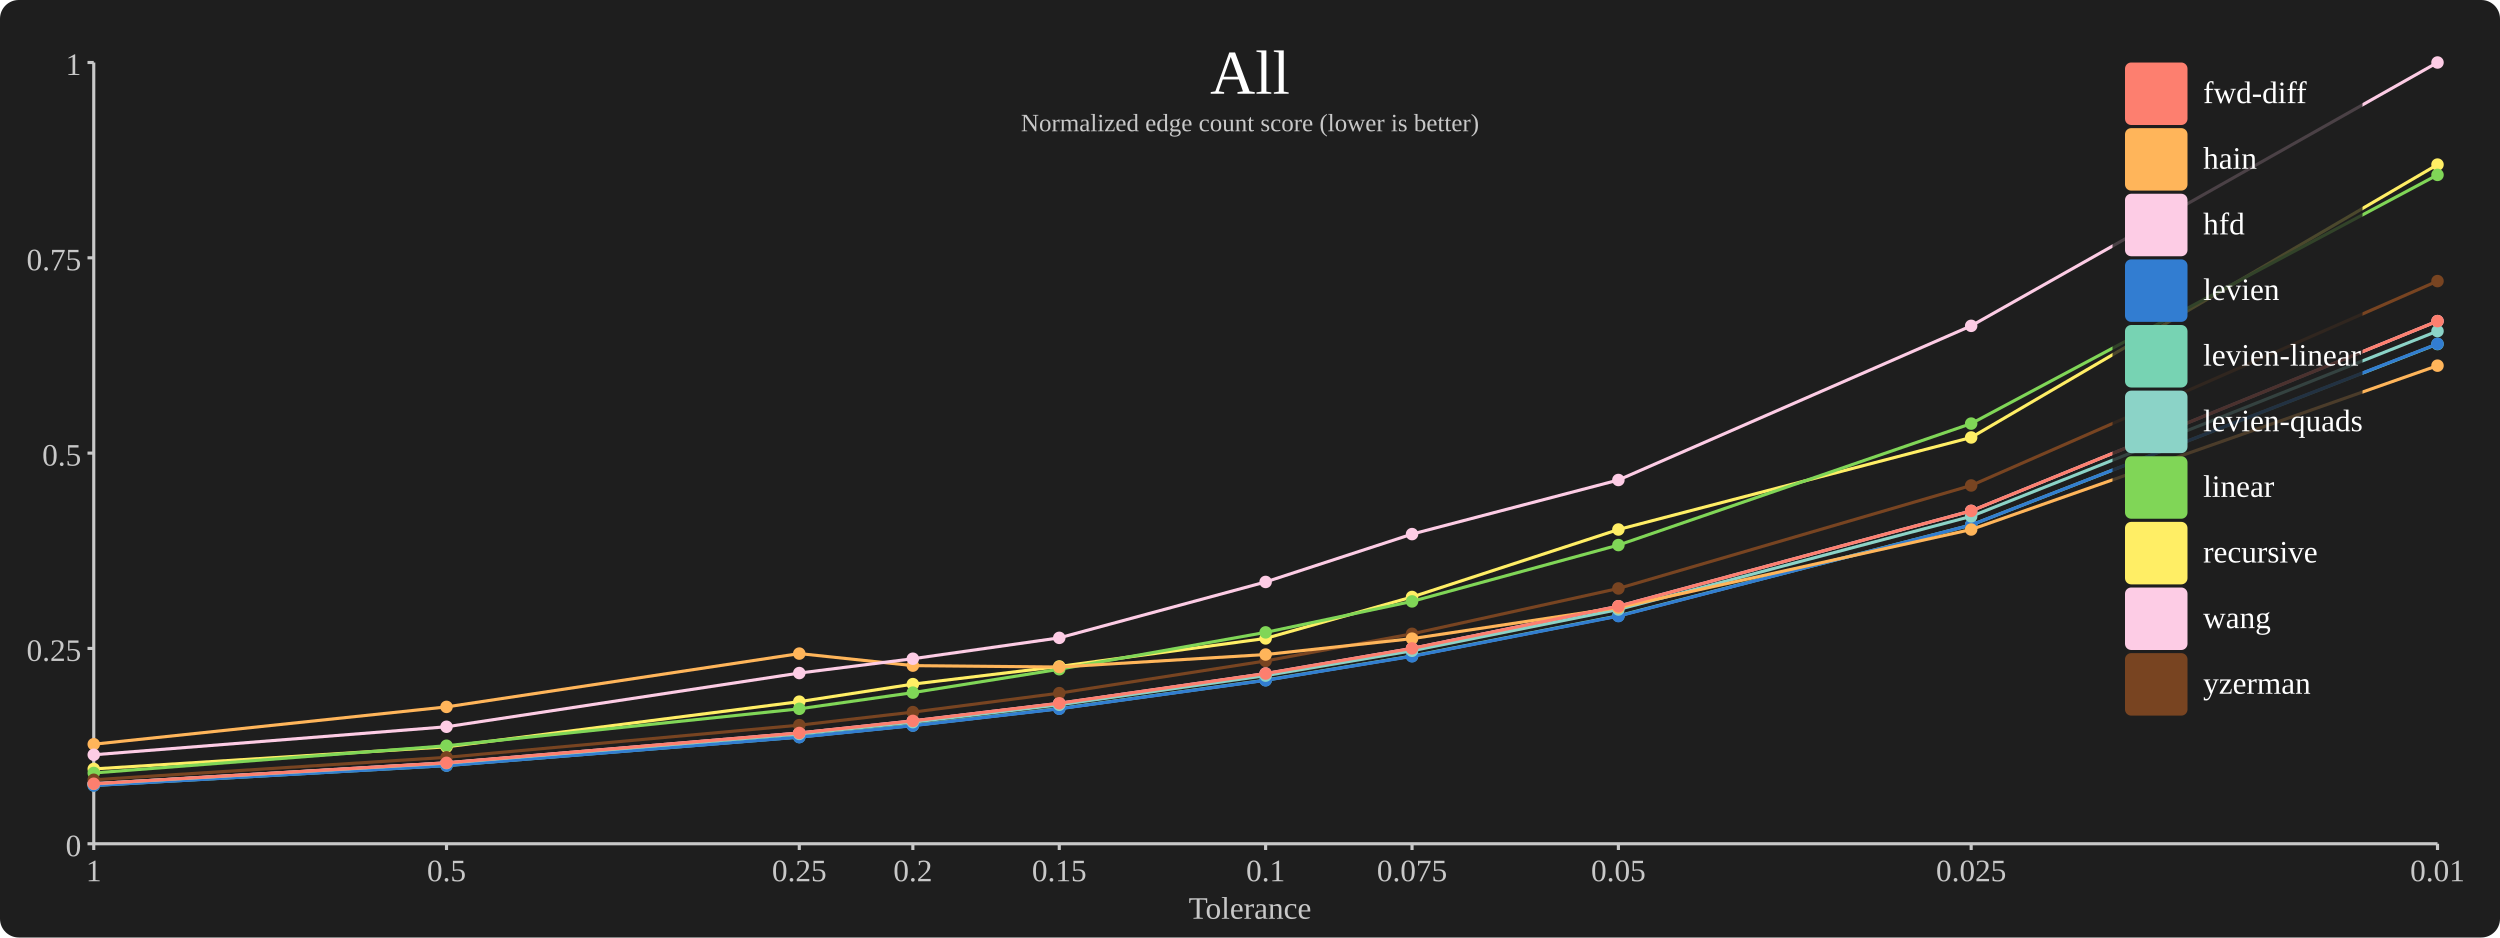
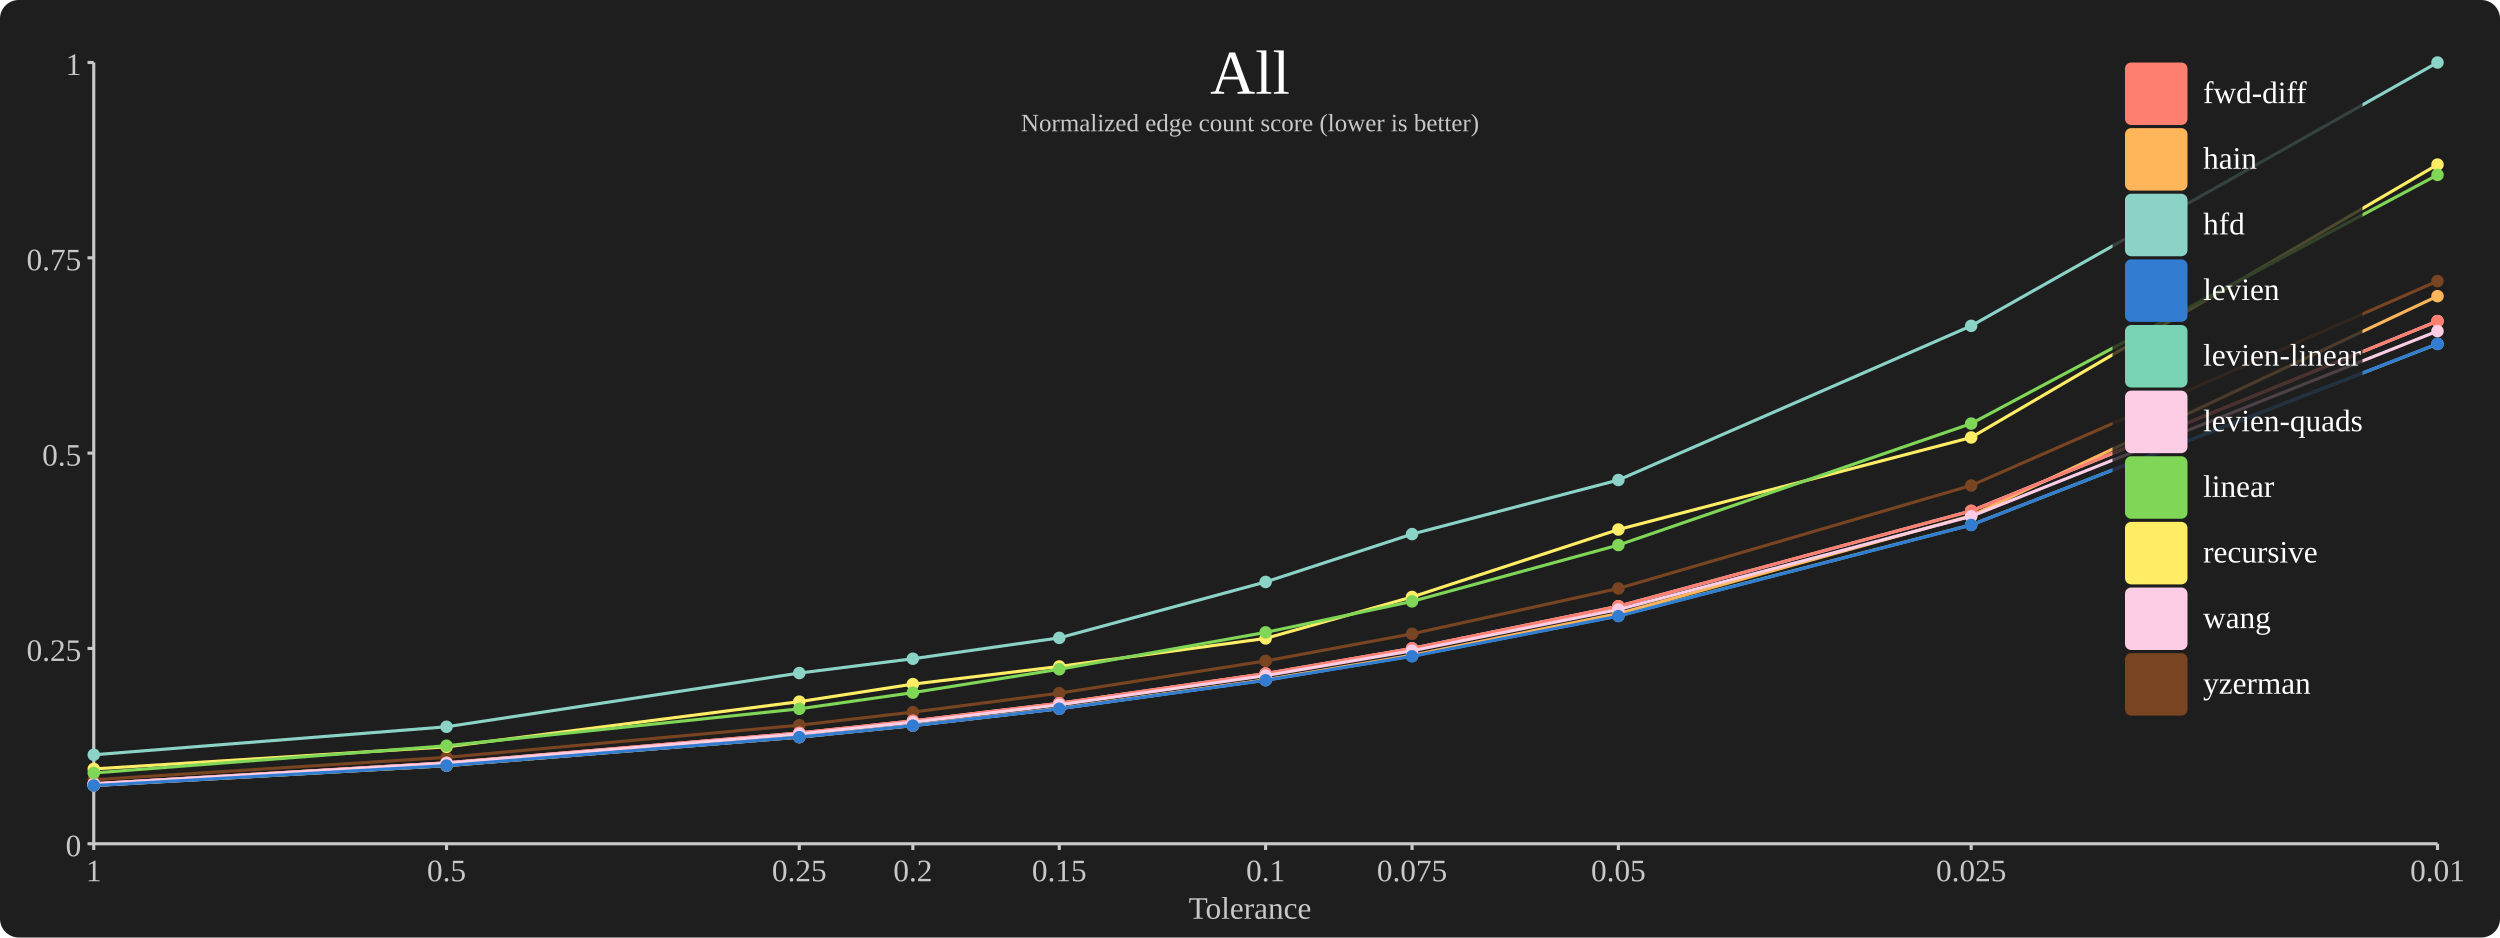
<svg xmlns="http://www.w3.org/2000/svg" viewBox="0 0 800 300">
  <rect x="0" y="0" width="800" height="300" ry="6" style="fill:rgb(30,30,30);stroke:none;fill-opacity:1;stroke-opacity:1;" />
  <path d="M 30 20 L 30 270" style="stroke:rgb(200,200,200);stroke-width:1" />
  <path d="M 30 270 L 780 270" style="stroke:rgb(200,200,200);stroke-width:1" />
  <path d="M 780 270 L 780 272" style="stroke:rgb(200,200,200);stroke-width:1" />
  <text x="780" y="282" style="font-size:10px;fill:rgb(200,200,200);text-anchor:middle;text-align:center;"> 0.01 </text>
  <path d="M 630.772 270 L 630.772 272" style="stroke:rgb(200,200,200);stroke-width:1" />
  <text x="630.772" y="282" style="font-size:10px;fill:rgb(200,200,200);text-anchor:middle;text-align:center;"> 0.025 </text>
  <path d="M 517.886 270 L 517.886 272" style="stroke:rgb(200,200,200);stroke-width:1" />
  <text x="517.886" y="282" style="font-size:10px;fill:rgb(200,200,200);text-anchor:middle;text-align:center;"> 0.05 </text>
  <path d="M 451.852 270 L 451.852 272" style="stroke:rgb(200,200,200);stroke-width:1" />
  <text x="451.852" y="282" style="font-size:10px;fill:rgb(200,200,200);text-anchor:middle;text-align:center;"> 0.075 </text>
  <path d="M 405 270 L 405 272" style="stroke:rgb(200,200,200);stroke-width:1" />
  <text x="405" y="282" style="font-size:10px;fill:rgb(200,200,200);text-anchor:middle;text-align:center;"> 0.1 </text>
  <path d="M 338.966 270 L 338.966 272" style="stroke:rgb(200,200,200);stroke-width:1" />
  <text x="338.966" y="282" style="font-size:10px;fill:rgb(200,200,200);text-anchor:middle;text-align:center;"> 0.15 </text>
  <path d="M 292.114 270 L 292.114 272" style="stroke:rgb(200,200,200);stroke-width:1" />
  <text x="292.114" y="282" style="font-size:10px;fill:rgb(200,200,200);text-anchor:middle;text-align:center;"> 0.2 </text>
  <path d="M 255.773 270 L 255.773 272" style="stroke:rgb(200,200,200);stroke-width:1" />
  <text x="255.773" y="282" style="font-size:10px;fill:rgb(200,200,200);text-anchor:middle;text-align:center;"> 0.25 </text>
  <path d="M 142.886 270 L 142.886 272" style="stroke:rgb(200,200,200);stroke-width:1" />
  <text x="142.886" y="282" style="font-size:10px;fill:rgb(200,200,200);text-anchor:middle;text-align:center;"> 0.5 </text>
  <path d="M 30 270 L 30 272" style="stroke:rgb(200,200,200);stroke-width:1" />
  <text x="30" y="282" style="font-size:10px;fill:rgb(200,200,200);text-anchor:middle;text-align:center;"> 1 </text>
  <path d="M 28 270 L 30 270" style="stroke:rgb(200,200,200);stroke-width:1" />
  <text x="26" y="274" style="font-size:10px;fill:rgb(200,200,200);text-anchor:end;text-align:right;"> 0 </text>
  <path d="M 28 207.5 L 30 207.5" style="stroke:rgb(200,200,200);stroke-width:1" />
  <text x="26" y="211.5" style="font-size:10px;fill:rgb(200,200,200);text-anchor:end;text-align:right;"> 0.25 </text>
  <path d="M 28 145 L 30 145" style="stroke:rgb(200,200,200);stroke-width:1" />
  <text x="26" y="149" style="font-size:10px;fill:rgb(200,200,200);text-anchor:end;text-align:right;"> 0.5 </text>
  <path d="M 28 82.5 L 30 82.5" style="stroke:rgb(200,200,200);stroke-width:1" />
  <text x="26" y="86.5" style="font-size:10px;fill:rgb(200,200,200);text-anchor:end;text-align:right;"> 0.75 </text>
  <path d="M 28 20 L 30 20" style="stroke:rgb(200,200,200);stroke-width:1" />
  <text x="26" y="24" style="font-size:10px;fill:rgb(200,200,200);text-anchor:end;text-align:right;"> 1 </text>
  <text x="400" y="294" style="font-size:10px;fill:rgb(200,200,200);text-anchor:middle;text-align:center;"> Tolerance </text>
+   <circle cx="780" cy="110.062" r="2" style="fill:rgb(119,211,179);stroke:none;fill-opacity:1;stroke-opacity:1;" />
+   <path d="M 780 110.062 L 630.772 167.968" style="stroke:rgb(119,211,179);stroke-width:1" />
+   <circle cx="630.772" cy="167.968" r="2" style="fill:rgb(119,211,179);stroke:none;fill-opacity:1;stroke-opacity:1;" />
+   <path d="M 630.772 167.968 L 517.886 197.045" style="stroke:rgb(119,211,179);stroke-width:1" />
+   <circle cx="517.886" cy="197.045" r="2" style="fill:rgb(119,211,179);stroke:none;fill-opacity:1;stroke-opacity:1;" />
+   <path d="M 517.886 197.045 L 451.852 209.92" style="stroke:rgb(119,211,179);stroke-width:1" />
+   <circle cx="451.852" cy="209.92" r="2" style="fill:rgb(119,211,179);stroke:none;fill-opacity:1;stroke-opacity:1;" />
+   <path d="M 451.852 209.92 L 405 217.632" style="stroke:rgb(119,211,179);stroke-width:1" />
+   <circle cx="405" cy="217.632" r="2" style="fill:rgb(119,211,179);stroke:none;fill-opacity:1;stroke-opacity:1;" />
+   <path d="M 405 217.632 L 338.966 226.74" style="stroke:rgb(119,211,179);stroke-width:1" />
+   <circle cx="338.966" cy="226.74" r="2" style="fill:rgb(119,211,179);stroke:none;fill-opacity:1;stroke-opacity:1;" />
+   <path d="M 338.966 226.74 L 292.114 232.14" style="stroke:rgb(119,211,179);stroke-width:1" />
+   <circle cx="292.114" cy="232.14" r="2" style="fill:rgb(119,211,179);stroke:none;fill-opacity:1;stroke-opacity:1;" />
+   <path d="M 292.114 232.14 L 255.773 235.84" style="stroke:rgb(119,211,179);stroke-width:1" />
+   <circle cx="255.773" cy="235.84" r="2" style="fill:rgb(119,211,179);stroke:none;fill-opacity:1;stroke-opacity:1;" />
+   <path d="M 255.773 235.84 L 142.886 244.968" style="stroke:rgb(119,211,179);stroke-width:1" />
+   <circle cx="142.886" cy="244.968" r="2" style="fill:rgb(119,211,179);stroke:none;fill-opacity:1;stroke-opacity:1;" />
+   <path d="M 142.886 244.968 L 30 251.335" style="stroke:rgb(119,211,179);stroke-width:1" />
+   <circle cx="30" cy="251.335" r="2" style="fill:rgb(119,211,179);stroke:none;fill-opacity:1;stroke-opacity:1;" />
+   <circle cx="780" cy="94.773" r="2" style="fill:rgb(255,181,90);stroke:none;fill-opacity:1;stroke-opacity:1;" />
+   <path d="M 780 94.773 L 630.772 165.018" style="stroke:rgb(255,181,90);stroke-width:1" />
+   <circle cx="630.772" cy="165.018" r="2" style="fill:rgb(255,181,90);stroke:none;fill-opacity:1;stroke-opacity:1;" />
+   <path d="M 630.772 165.018 L 517.886 196.327" style="stroke:rgb(255,181,90);stroke-width:1" />
+   <circle cx="517.886" cy="196.327" r="2" style="fill:rgb(255,181,90);stroke:none;fill-opacity:1;stroke-opacity:1;" />
+   <path d="M 517.886 196.327 L 451.852 209.673" style="stroke:rgb(255,181,90);stroke-width:1" />
+   <circle cx="451.852" cy="209.673" r="2" style="fill:rgb(255,181,90);stroke:none;fill-opacity:1;stroke-opacity:1;" />
+   <path d="M 451.852 209.673 L 405 217.512" style="stroke:rgb(255,181,90);stroke-width:1" />
+   <circle cx="405" cy="217.512" r="2" style="fill:rgb(255,181,90);stroke:none;fill-opacity:1;stroke-opacity:1;" />
+   <path d="M 405 217.512 L 338.966 226.752" style="stroke:rgb(255,181,90);stroke-width:1" />
+   <circle cx="338.966" cy="226.752" r="2" style="fill:rgb(255,181,90);stroke:none;fill-opacity:1;stroke-opacity:1;" />
+   <path d="M 338.966 226.752 L 292.114 232.195" style="stroke:rgb(255,181,90);stroke-width:1" />
+   <circle cx="292.114" cy="232.195" r="2" style="fill:rgb(255,181,90);stroke:none;fill-opacity:1;stroke-opacity:1;" />
+   <path d="M 292.114 232.195 L 255.773 235.885" style="stroke:rgb(255,181,90);stroke-width:1" />
+   <circle cx="255.773" cy="235.885" r="2" style="fill:rgb(255,181,90);stroke:none;fill-opacity:1;stroke-opacity:1;" />
+   <path d="M 255.773 235.885 L 142.886 245.005" style="stroke:rgb(255,181,90);stroke-width:1" />
+   <circle cx="142.886" cy="245.005" r="2" style="fill:rgb(255,181,90);stroke:none;fill-opacity:1;stroke-opacity:1;" />
+   <path d="M 142.886 245.005 L 30 251.373" style="stroke:rgb(255,181,90);stroke-width:1" />
+   <circle cx="30" cy="251.373" r="2" style="fill:rgb(255,181,90);stroke:none;fill-opacity:1;stroke-opacity:1;" />
+   <circle cx="780" cy="89.95" r="2" style="fill:rgb(120,68,33);stroke:none;fill-opacity:1;stroke-opacity:1;" />
+   <path d="M 780 89.95 L 630.772 155.35" style="stroke:rgb(120,68,33);stroke-width:1" />
+   <circle cx="630.772" cy="155.35" r="2" style="fill:rgb(120,68,33);stroke:none;fill-opacity:1;stroke-opacity:1;" />
+   <path d="M 630.772 155.35 L 517.886 188.302" style="stroke:rgb(120,68,33);stroke-width:1" />
+   <circle cx="517.886" cy="188.302" r="2" style="fill:rgb(120,68,33);stroke:none;fill-opacity:1;stroke-opacity:1;" />
+   <path d="M 517.886 188.302 L 451.852 202.825" style="stroke:rgb(120,68,33);stroke-width:1" />
+   <circle cx="451.852" cy="202.825" r="2" style="fill:rgb(120,68,33);stroke:none;fill-opacity:1;stroke-opacity:1;" />
+   <path d="M 451.852 202.825 L 405 211.495" style="stroke:rgb(120,68,33);stroke-width:1" />
+   <circle cx="405" cy="211.495" r="2" style="fill:rgb(120,68,33);stroke:none;fill-opacity:1;stroke-opacity:1;" />
+   <path d="M 405 211.495 L 338.966 221.803" style="stroke:rgb(120,68,33);stroke-width:1" />
+   <circle cx="338.966" cy="221.803" r="2" style="fill:rgb(120,68,33);stroke:none;fill-opacity:1;stroke-opacity:1;" />
+   <path d="M 338.966 221.803 L 292.114 227.875" style="stroke:rgb(120,68,33);stroke-width:1" />
+   <circle cx="292.114" cy="227.875" r="2" style="fill:rgb(120,68,33);stroke:none;fill-opacity:1;stroke-opacity:1;" />
+   <path d="M 292.114 227.875 L 255.773 232.045" style="stroke:rgb(120,68,33);stroke-width:1" />
+   <circle cx="255.773" cy="232.045" r="2" style="fill:rgb(120,68,33);stroke:none;fill-opacity:1;stroke-opacity:1;" />
+   <path d="M 255.773 232.045 L 142.886 242.347" style="stroke:rgb(120,68,33);stroke-width:1" />
+   <circle cx="142.886" cy="242.347" r="2" style="fill:rgb(120,68,33);stroke:none;fill-opacity:1;stroke-opacity:1;" />
+   <path d="M 142.886 242.347 L 30 249.528" style="stroke:rgb(120,68,33);stroke-width:1" />
+   <circle cx="30" cy="249.528" r="2" style="fill:rgb(120,68,33);stroke:none;fill-opacity:1;stroke-opacity:1;" />
  <circle cx="780" cy="52.667" r="2" style="fill:rgb(255,238,101);stroke:none;fill-opacity:1;stroke-opacity:1;" />
  <path d="M 780 52.667 L 630.772 139.988" style="stroke:rgb(255,238,101);stroke-width:1" />
  <circle cx="630.772" cy="139.988" r="2" style="fill:rgb(255,238,101);stroke:none;fill-opacity:1;stroke-opacity:1;" />
  <path d="M 630.772 139.988 L 517.886 169.442" style="stroke:rgb(255,238,101);stroke-width:1" />
  <circle cx="517.886" cy="169.442" r="2" style="fill:rgb(255,238,101);stroke:none;fill-opacity:1;stroke-opacity:1;" />
  <path d="M 517.886 169.442 L 451.852 191.03" style="stroke:rgb(255,238,101);stroke-width:1" />
  <circle cx="451.852" cy="191.03" r="2" style="fill:rgb(255,238,101);stroke:none;fill-opacity:1;stroke-opacity:1;" />
  <path d="M 451.852 191.03 L 405 204.29" style="stroke:rgb(255,238,101);stroke-width:1" />
  <circle cx="405" cy="204.29" r="2" style="fill:rgb(255,238,101);stroke:none;fill-opacity:1;stroke-opacity:1;" />
  <path d="M 405 204.29 L 338.966 213.257" style="stroke:rgb(255,238,101);stroke-width:1" />
  <circle cx="338.966" cy="213.257" r="2" style="fill:rgb(255,238,101);stroke:none;fill-opacity:1;stroke-opacity:1;" />
  <path d="M 338.966 213.257 L 292.114 218.917" style="stroke:rgb(255,238,101);stroke-width:1" />
  <circle cx="292.114" cy="218.917" r="2" style="fill:rgb(255,238,101);stroke:none;fill-opacity:1;stroke-opacity:1;" />
  <path d="M 292.114 218.917 L 255.773 224.528" style="stroke:rgb(255,238,101);stroke-width:1" />
  <circle cx="255.773" cy="224.528" r="2" style="fill:rgb(255,238,101);stroke:none;fill-opacity:1;stroke-opacity:1;" />
  <path d="M 255.773 224.528 L 142.886 238.98" style="stroke:rgb(255,238,101);stroke-width:1" />
  <circle cx="142.886" cy="238.98" r="2" style="fill:rgb(255,238,101);stroke:none;fill-opacity:1;stroke-opacity:1;" />
  <path d="M 142.886 238.98 L 30 246.058" style="stroke:rgb(255,238,101);stroke-width:1" />
  <circle cx="30" cy="246.058" r="2" style="fill:rgb(255,238,101);stroke:none;fill-opacity:1;stroke-opacity:1;" />
-   <circle cx="780" cy="110.097" r="2" style="fill:rgb(119,211,179);stroke:none;fill-opacity:1;stroke-opacity:1;" />
-   <path d="M 780 110.097 L 630.772 167.993" style="stroke:rgb(119,211,179);stroke-width:1" />
-   <circle cx="630.772" cy="167.993" r="2" style="fill:rgb(119,211,179);stroke:none;fill-opacity:1;stroke-opacity:1;" />
-   <path d="M 630.772 167.993 L 517.886 197.06" style="stroke:rgb(119,211,179);stroke-width:1" />
-   <circle cx="517.886" cy="197.06" r="2" style="fill:rgb(119,211,179);stroke:none;fill-opacity:1;stroke-opacity:1;" />
-   <path d="M 517.886 197.06 L 451.852 209.935" style="stroke:rgb(119,211,179);stroke-width:1" />
-   <circle cx="451.852" cy="209.935" r="2" style="fill:rgb(119,211,179);stroke:none;fill-opacity:1;stroke-opacity:1;" />
-   <path d="M 451.852 209.935 L 405 217.645" style="stroke:rgb(119,211,179);stroke-width:1" />
-   <circle cx="405" cy="217.645" r="2" style="fill:rgb(119,211,179);stroke:none;fill-opacity:1;stroke-opacity:1;" />
-   <path d="M 405 217.645 L 338.966 226.748" style="stroke:rgb(119,211,179);stroke-width:1" />
-   <circle cx="338.966" cy="226.748" r="2" style="fill:rgb(119,211,179);stroke:none;fill-opacity:1;stroke-opacity:1;" />
-   <path d="M 338.966 226.748 L 292.114 232.147" style="stroke:rgb(119,211,179);stroke-width:1" />
-   <circle cx="292.114" cy="232.147" r="2" style="fill:rgb(119,211,179);stroke:none;fill-opacity:1;stroke-opacity:1;" />
-   <path d="M 292.114 232.147 L 255.773 235.845" style="stroke:rgb(119,211,179);stroke-width:1" />
-   <circle cx="255.773" cy="235.845" r="2" style="fill:rgb(119,211,179);stroke:none;fill-opacity:1;stroke-opacity:1;" />
-   <path d="M 255.773 235.845 L 142.886 244.972" style="stroke:rgb(119,211,179);stroke-width:1" />
-   <circle cx="142.886" cy="244.972" r="2" style="fill:rgb(119,211,179);stroke:none;fill-opacity:1;stroke-opacity:1;" />
-   <path d="M 142.886 244.972 L 30 251.338" style="stroke:rgb(119,211,179);stroke-width:1" />
-   <circle cx="30" cy="251.338" r="2" style="fill:rgb(119,211,179);stroke:none;fill-opacity:1;stroke-opacity:1;" />
  <circle cx="780" cy="102.76" r="2" style="fill:rgb(253,204,229);stroke:none;fill-opacity:1;stroke-opacity:1;" />
  <path d="M 780 102.76 L 630.772 163.488" style="stroke:rgb(253,204,229);stroke-width:1" />
  <circle cx="630.772" cy="163.488" r="2" style="fill:rgb(253,204,229);stroke:none;fill-opacity:1;stroke-opacity:1;" />
  <path d="M 630.772 163.488 L 517.886 193.995" style="stroke:rgb(253,204,229);stroke-width:1" />
  <circle cx="517.886" cy="193.995" r="2" style="fill:rgb(253,204,229);stroke:none;fill-opacity:1;stroke-opacity:1;" />
  <path d="M 517.886 193.995 L 451.852 207.488" style="stroke:rgb(253,204,229);stroke-width:1" />
  <circle cx="451.852" cy="207.488" r="2" style="fill:rgb(253,204,229);stroke:none;fill-opacity:1;stroke-opacity:1;" />
  <path d="M 451.852 207.488 L 405 215.537" style="stroke:rgb(253,204,229);stroke-width:1" />
  <circle cx="405" cy="215.537" r="2" style="fill:rgb(253,204,229);stroke:none;fill-opacity:1;stroke-opacity:1;" />
  <path d="M 405 215.537 L 338.966 225.042" style="stroke:rgb(253,204,229);stroke-width:1" />
  <circle cx="338.966" cy="225.042" r="2" style="fill:rgb(253,204,229);stroke:none;fill-opacity:1;stroke-opacity:1;" />
  <path d="M 338.966 225.042 L 292.114 230.683" style="stroke:rgb(253,204,229);stroke-width:1" />
  <circle cx="292.114" cy="230.683" r="2" style="fill:rgb(253,204,229);stroke:none;fill-opacity:1;stroke-opacity:1;" />
  <path d="M 292.114 230.683 L 255.773 234.553" style="stroke:rgb(253,204,229);stroke-width:1" />
  <circle cx="255.773" cy="234.553" r="2" style="fill:rgb(253,204,229);stroke:none;fill-opacity:1;stroke-opacity:1;" />
  <path d="M 255.773 234.553 L 142.886 244.1" style="stroke:rgb(253,204,229);stroke-width:1" />
  <circle cx="142.886" cy="244.1" r="2" style="fill:rgb(253,204,229);stroke:none;fill-opacity:1;stroke-opacity:1;" />
  <path d="M 142.886 244.1 L 30 250.792" style="stroke:rgb(253,204,229);stroke-width:1" />
  <circle cx="30" cy="250.792" r="2" style="fill:rgb(253,204,229);stroke:none;fill-opacity:1;stroke-opacity:1;" />
+   <circle cx="780" cy="102.76" r="2" style="fill:rgb(253,127,111);stroke:none;fill-opacity:1;stroke-opacity:1;" />
+   <path d="M 780 102.76 L 630.772 163.488" style="stroke:rgb(253,127,111);stroke-width:1" />
+   <circle cx="630.772" cy="163.488" r="2" style="fill:rgb(253,127,111);stroke:none;fill-opacity:1;stroke-opacity:1;" />
+   <path d="M 630.772 163.488 L 517.886 193.995" style="stroke:rgb(253,127,111);stroke-width:1" />
+   <circle cx="517.886" cy="193.995" r="2" style="fill:rgb(253,127,111);stroke:none;fill-opacity:1;stroke-opacity:1;" />
+   <path d="M 517.886 193.995 L 451.852 207.488" style="stroke:rgb(253,127,111);stroke-width:1" />
+   <circle cx="451.852" cy="207.488" r="2" style="fill:rgb(253,127,111);stroke:none;fill-opacity:1;stroke-opacity:1;" />
+   <path d="M 451.852 207.488 L 405 215.537" style="stroke:rgb(253,127,111);stroke-width:1" />
+   <circle cx="405" cy="215.537" r="2" style="fill:rgb(253,127,111);stroke:none;fill-opacity:1;stroke-opacity:1;" />
+   <path d="M 405 215.537 L 338.966 225.042" style="stroke:rgb(253,127,111);stroke-width:1" />
+   <circle cx="338.966" cy="225.042" r="2" style="fill:rgb(253,127,111);stroke:none;fill-opacity:1;stroke-opacity:1;" />
+   <path d="M 338.966 225.042 L 292.114 230.683" style="stroke:rgb(253,127,111);stroke-width:1" />
+   <circle cx="292.114" cy="230.683" r="2" style="fill:rgb(253,127,111);stroke:none;fill-opacity:1;stroke-opacity:1;" />
+   <path d="M 292.114 230.683 L 255.773 234.553" style="stroke:rgb(253,127,111);stroke-width:1" />
+   <circle cx="255.773" cy="234.553" r="2" style="fill:rgb(253,127,111);stroke:none;fill-opacity:1;stroke-opacity:1;" />
+   <path d="M 255.773 234.553 L 142.886 244.1" style="stroke:rgb(253,127,111);stroke-width:1" />
+   <circle cx="142.886" cy="244.1" r="2" style="fill:rgb(253,127,111);stroke:none;fill-opacity:1;stroke-opacity:1;" />
+   <path d="M 142.886 244.1 L 30 250.792" style="stroke:rgb(253,127,111);stroke-width:1" />
+   <circle cx="30" cy="250.792" r="2" style="fill:rgb(253,127,111);stroke:none;fill-opacity:1;stroke-opacity:1;" />
+   <circle cx="780" cy="20" r="2" style="fill:rgb(139,211,199);stroke:none;fill-opacity:1;stroke-opacity:1;" />
+   <path d="M 780 20 L 630.772 104.27" style="stroke:rgb(139,211,199);stroke-width:1" />
+   <circle cx="630.772" cy="104.27" r="2" style="fill:rgb(139,211,199);stroke:none;fill-opacity:1;stroke-opacity:1;" />
+   <path d="M 630.772 104.27 L 517.886 153.6" style="stroke:rgb(139,211,199);stroke-width:1" />
+   <circle cx="517.886" cy="153.6" r="2" style="fill:rgb(139,211,199);stroke:none;fill-opacity:1;stroke-opacity:1;" />
+   <path d="M 517.886 153.6 L 451.852 170.912" style="stroke:rgb(139,211,199);stroke-width:1" />
+   <circle cx="451.852" cy="170.912" r="2" style="fill:rgb(139,211,199);stroke:none;fill-opacity:1;stroke-opacity:1;" />
+   <path d="M 451.852 170.912 L 405 186.222" style="stroke:rgb(139,211,199);stroke-width:1" />
+   <circle cx="405" cy="186.222" r="2" style="fill:rgb(139,211,199);stroke:none;fill-opacity:1;stroke-opacity:1;" />
+   <path d="M 405 186.222 L 338.966 204.113" style="stroke:rgb(139,211,199);stroke-width:1" />
+   <circle cx="338.966" cy="204.113" r="2" style="fill:rgb(139,211,199);stroke:none;fill-opacity:1;stroke-opacity:1;" />
+   <path d="M 338.966 204.113 L 292.114 210.792" style="stroke:rgb(139,211,199);stroke-width:1" />
+   <circle cx="292.114" cy="210.792" r="2" style="fill:rgb(139,211,199);stroke:none;fill-opacity:1;stroke-opacity:1;" />
+   <path d="M 292.114 210.792 L 255.773 215.377" style="stroke:rgb(139,211,199);stroke-width:1" />
+   <circle cx="255.773" cy="215.377" r="2" style="fill:rgb(139,211,199);stroke:none;fill-opacity:1;stroke-opacity:1;" />
+   <path d="M 255.773 215.377 L 142.886 232.565" style="stroke:rgb(139,211,199);stroke-width:1" />
+   <circle cx="142.886" cy="232.565" r="2" style="fill:rgb(139,211,199);stroke:none;fill-opacity:1;stroke-opacity:1;" />
+   <path d="M 142.886 232.565 L 30 241.525" style="stroke:rgb(139,211,199);stroke-width:1" />
+   <circle cx="30" cy="241.525" r="2" style="fill:rgb(139,211,199);stroke:none;fill-opacity:1;stroke-opacity:1;" />
+   <circle cx="780" cy="105.955" r="2" style="fill:rgb(253,204,229);stroke:none;fill-opacity:1;stroke-opacity:1;" />
+   <path d="M 780 105.955 L 630.772 165.235" style="stroke:rgb(253,204,229);stroke-width:1" />
+   <circle cx="630.772" cy="165.235" r="2" style="fill:rgb(253,204,229);stroke:none;fill-opacity:1;stroke-opacity:1;" />
+   <path d="M 630.772 165.235 L 517.886 195.04" style="stroke:rgb(253,204,229);stroke-width:1" />
+   <circle cx="517.886" cy="195.04" r="2" style="fill:rgb(253,204,229);stroke:none;fill-opacity:1;stroke-opacity:1;" />
+   <path d="M 517.886 195.04 L 451.852 208.245" style="stroke:rgb(253,204,229);stroke-width:1" />
+   <circle cx="451.852" cy="208.245" r="2" style="fill:rgb(253,204,229);stroke:none;fill-opacity:1;stroke-opacity:1;" />
+   <path d="M 451.852 208.245 L 405 216.192" style="stroke:rgb(253,204,229);stroke-width:1" />
+   <circle cx="405" cy="216.192" r="2" style="fill:rgb(253,204,229);stroke:none;fill-opacity:1;stroke-opacity:1;" />
+   <path d="M 405 216.192 L 338.966 225.528" style="stroke:rgb(253,204,229);stroke-width:1" />
+   <circle cx="338.966" cy="225.528" r="2" style="fill:rgb(253,204,229);stroke:none;fill-opacity:1;stroke-opacity:1;" />
+   <path d="M 338.966 225.528 L 292.114 231.09" style="stroke:rgb(253,204,229);stroke-width:1" />
+   <circle cx="292.114" cy="231.09" r="2" style="fill:rgb(253,204,229);stroke:none;fill-opacity:1;stroke-opacity:1;" />
+   <path d="M 292.114 231.09 L 255.773 234.857" style="stroke:rgb(253,204,229);stroke-width:1" />
+   <circle cx="255.773" cy="234.857" r="2" style="fill:rgb(253,204,229);stroke:none;fill-opacity:1;stroke-opacity:1;" />
+   <path d="M 255.773 234.857 L 142.886 244.197" style="stroke:rgb(253,204,229);stroke-width:1" />
+   <circle cx="142.886" cy="244.197" r="2" style="fill:rgb(253,204,229);stroke:none;fill-opacity:1;stroke-opacity:1;" />
+   <path d="M 142.886 244.197 L 30 250.833" style="stroke:rgb(253,204,229);stroke-width:1" />
+   <circle cx="30" cy="250.833" r="2" style="fill:rgb(253,204,229);stroke:none;fill-opacity:1;stroke-opacity:1;" />
+   <circle cx="780" cy="110.028" r="2" style="fill:rgb(50,125,209);stroke:none;fill-opacity:1;stroke-opacity:1;" />
+   <path d="M 780 110.028 L 630.772 167.99" style="stroke:rgb(50,125,209);stroke-width:1" />
+   <circle cx="630.772" cy="167.99" r="2" style="fill:rgb(50,125,209);stroke:none;fill-opacity:1;stroke-opacity:1;" />
+   <path d="M 630.772 167.99 L 517.886 197.16" style="stroke:rgb(50,125,209);stroke-width:1" />
+   <circle cx="517.886" cy="197.16" r="2" style="fill:rgb(50,125,209);stroke:none;fill-opacity:1;stroke-opacity:1;" />
+   <path d="M 517.886 197.16 L 451.852 210.015" style="stroke:rgb(50,125,209);stroke-width:1" />
+   <circle cx="451.852" cy="210.015" r="2" style="fill:rgb(50,125,209);stroke:none;fill-opacity:1;stroke-opacity:1;" />
+   <path d="M 451.852 210.015 L 405 217.695" style="stroke:rgb(50,125,209);stroke-width:1" />
+   <circle cx="405" cy="217.695" r="2" style="fill:rgb(50,125,209);stroke:none;fill-opacity:1;stroke-opacity:1;" />
+   <path d="M 405 217.695 L 338.966 226.812" style="stroke:rgb(50,125,209);stroke-width:1" />
+   <circle cx="338.966" cy="226.812" r="2" style="fill:rgb(50,125,209);stroke:none;fill-opacity:1;stroke-opacity:1;" />
+   <path d="M 338.966 226.812 L 292.114 232.208" style="stroke:rgb(50,125,209);stroke-width:1" />
+   <circle cx="292.114" cy="232.208" r="2" style="fill:rgb(50,125,209);stroke:none;fill-opacity:1;stroke-opacity:1;" />
+   <path d="M 292.114 232.208 L 255.773 235.887" style="stroke:rgb(50,125,209);stroke-width:1" />
+   <circle cx="255.773" cy="235.887" r="2" style="fill:rgb(50,125,209);stroke:none;fill-opacity:1;stroke-opacity:1;" />
+   <path d="M 255.773 235.887 L 142.886 244.99" style="stroke:rgb(50,125,209);stroke-width:1" />
+   <circle cx="142.886" cy="244.99" r="2" style="fill:rgb(50,125,209);stroke:none;fill-opacity:1;stroke-opacity:1;" />
+   <path d="M 142.886 244.99 L 30 251.368" style="stroke:rgb(50,125,209);stroke-width:1" />
+   <circle cx="30" cy="251.368" r="2" style="fill:rgb(50,125,209);stroke:none;fill-opacity:1;stroke-opacity:1;" />
  <circle cx="780" cy="55.965" r="2" style="fill:rgb(128,214,87);stroke:none;fill-opacity:1;stroke-opacity:1;" />
  <path d="M 780 55.965 L 630.772 135.553" style="stroke:rgb(128,214,87);stroke-width:1" />
  <circle cx="630.772" cy="135.553" r="2" style="fill:rgb(128,214,87);stroke:none;fill-opacity:1;stroke-opacity:1;" />
  <path d="M 630.772 135.553 L 517.886 174.423" style="stroke:rgb(128,214,87);stroke-width:1" />
  <circle cx="517.886" cy="174.423" r="2" style="fill:rgb(128,214,87);stroke:none;fill-opacity:1;stroke-opacity:1;" />
  <path d="M 517.886 174.423 L 451.852 192.445" style="stroke:rgb(128,214,87);stroke-width:1" />
  <circle cx="451.852" cy="192.445" r="2" style="fill:rgb(128,214,87);stroke:none;fill-opacity:1;stroke-opacity:1;" />
  <path d="M 451.852 192.445 L 405 202.36" style="stroke:rgb(128,214,87);stroke-width:1" />
  <circle cx="405" cy="202.36" r="2" style="fill:rgb(128,214,87);stroke:none;fill-opacity:1;stroke-opacity:1;" />
  <path d="M 405 202.36 L 338.966 214.155" style="stroke:rgb(128,214,87);stroke-width:1" />
  <circle cx="338.966" cy="214.155" r="2" style="fill:rgb(128,214,87);stroke:none;fill-opacity:1;stroke-opacity:1;" />
  <path d="M 338.966 214.155 L 292.114 221.637" style="stroke:rgb(128,214,87);stroke-width:1" />
  <circle cx="292.114" cy="221.637" r="2" style="fill:rgb(128,214,87);stroke:none;fill-opacity:1;stroke-opacity:1;" />
  <path d="M 292.114 221.637 L 255.773 226.82" style="stroke:rgb(128,214,87);stroke-width:1" />
  <circle cx="255.773" cy="226.82" r="2" style="fill:rgb(128,214,87);stroke:none;fill-opacity:1;stroke-opacity:1;" />
  <path d="M 255.773 226.82 L 142.886 238.635" style="stroke:rgb(128,214,87);stroke-width:1" />
  <circle cx="142.886" cy="238.635" r="2" style="fill:rgb(128,214,87);stroke:none;fill-opacity:1;stroke-opacity:1;" />
  <path d="M 142.886 238.635 L 30 247.343" style="stroke:rgb(128,214,87);stroke-width:1" />
  <circle cx="30" cy="247.343" r="2" style="fill:rgb(128,214,87);stroke:none;fill-opacity:1;stroke-opacity:1;" />
-   <circle cx="780" cy="110.028" r="2" style="fill:rgb(50,125,209);stroke:none;fill-opacity:1;stroke-opacity:1;" />
-   <path d="M 780 110.028 L 630.772 167.99" style="stroke:rgb(50,125,209);stroke-width:1" />
-   <circle cx="630.772" cy="167.99" r="2" style="fill:rgb(50,125,209);stroke:none;fill-opacity:1;stroke-opacity:1;" />
-   <path d="M 630.772 167.99 L 517.886 197.16" style="stroke:rgb(50,125,209);stroke-width:1" />
-   <circle cx="517.886" cy="197.16" r="2" style="fill:rgb(50,125,209);stroke:none;fill-opacity:1;stroke-opacity:1;" />
-   <path d="M 517.886 197.16 L 451.852 210.015" style="stroke:rgb(50,125,209);stroke-width:1" />
-   <circle cx="451.852" cy="210.015" r="2" style="fill:rgb(50,125,209);stroke:none;fill-opacity:1;stroke-opacity:1;" />
-   <path d="M 451.852 210.015 L 405 217.695" style="stroke:rgb(50,125,209);stroke-width:1" />
-   <circle cx="405" cy="217.695" r="2" style="fill:rgb(50,125,209);stroke:none;fill-opacity:1;stroke-opacity:1;" />
-   <path d="M 405 217.695 L 338.966 226.812" style="stroke:rgb(50,125,209);stroke-width:1" />
-   <circle cx="338.966" cy="226.812" r="2" style="fill:rgb(50,125,209);stroke:none;fill-opacity:1;stroke-opacity:1;" />
-   <path d="M 338.966 226.812 L 292.114 232.208" style="stroke:rgb(50,125,209);stroke-width:1" />
-   <circle cx="292.114" cy="232.208" r="2" style="fill:rgb(50,125,209);stroke:none;fill-opacity:1;stroke-opacity:1;" />
-   <path d="M 292.114 232.208 L 255.773 235.887" style="stroke:rgb(50,125,209);stroke-width:1" />
-   <circle cx="255.773" cy="235.887" r="2" style="fill:rgb(50,125,209);stroke:none;fill-opacity:1;stroke-opacity:1;" />
-   <path d="M 255.773 235.887 L 142.886 244.99" style="stroke:rgb(50,125,209);stroke-width:1" />
-   <circle cx="142.886" cy="244.99" r="2" style="fill:rgb(50,125,209);stroke:none;fill-opacity:1;stroke-opacity:1;" />
-   <path d="M 142.886 244.99 L 30 251.368" style="stroke:rgb(50,125,209);stroke-width:1" />
-   <circle cx="30" cy="251.368" r="2" style="fill:rgb(50,125,209);stroke:none;fill-opacity:1;stroke-opacity:1;" />
-   <circle cx="780" cy="105.955" r="2" style="fill:rgb(139,211,199);stroke:none;fill-opacity:1;stroke-opacity:1;" />
-   <path d="M 780 105.955 L 630.772 165.235" style="stroke:rgb(139,211,199);stroke-width:1" />
-   <circle cx="630.772" cy="165.235" r="2" style="fill:rgb(139,211,199);stroke:none;fill-opacity:1;stroke-opacity:1;" />
-   <path d="M 630.772 165.235 L 517.886 195.04" style="stroke:rgb(139,211,199);stroke-width:1" />
-   <circle cx="517.886" cy="195.04" r="2" style="fill:rgb(139,211,199);stroke:none;fill-opacity:1;stroke-opacity:1;" />
-   <path d="M 517.886 195.04 L 451.852 208.245" style="stroke:rgb(139,211,199);stroke-width:1" />
-   <circle cx="451.852" cy="208.245" r="2" style="fill:rgb(139,211,199);stroke:none;fill-opacity:1;stroke-opacity:1;" />
-   <path d="M 451.852 208.245 L 405 216.192" style="stroke:rgb(139,211,199);stroke-width:1" />
-   <circle cx="405" cy="216.192" r="2" style="fill:rgb(139,211,199);stroke:none;fill-opacity:1;stroke-opacity:1;" />
-   <path d="M 405 216.192 L 338.966 225.528" style="stroke:rgb(139,211,199);stroke-width:1" />
-   <circle cx="338.966" cy="225.528" r="2" style="fill:rgb(139,211,199);stroke:none;fill-opacity:1;stroke-opacity:1;" />
-   <path d="M 338.966 225.528 L 292.114 231.09" style="stroke:rgb(139,211,199);stroke-width:1" />
-   <circle cx="292.114" cy="231.09" r="2" style="fill:rgb(139,211,199);stroke:none;fill-opacity:1;stroke-opacity:1;" />
-   <path d="M 292.114 231.09 L 255.773 234.857" style="stroke:rgb(139,211,199);stroke-width:1" />
-   <circle cx="255.773" cy="234.857" r="2" style="fill:rgb(139,211,199);stroke:none;fill-opacity:1;stroke-opacity:1;" />
-   <path d="M 255.773 234.857 L 142.886 244.197" style="stroke:rgb(139,211,199);stroke-width:1" />
-   <circle cx="142.886" cy="244.197" r="2" style="fill:rgb(139,211,199);stroke:none;fill-opacity:1;stroke-opacity:1;" />
-   <path d="M 142.886 244.197 L 30 250.833" style="stroke:rgb(139,211,199);stroke-width:1" />
-   <circle cx="30" cy="250.833" r="2" style="fill:rgb(139,211,199);stroke:none;fill-opacity:1;stroke-opacity:1;" />
-   <circle cx="780" cy="89.95" r="2" style="fill:rgb(120,68,33);stroke:none;fill-opacity:1;stroke-opacity:1;" />
-   <path d="M 780 89.95 L 630.772 155.35" style="stroke:rgb(120,68,33);stroke-width:1" />
-   <circle cx="630.772" cy="155.35" r="2" style="fill:rgb(120,68,33);stroke:none;fill-opacity:1;stroke-opacity:1;" />
-   <path d="M 630.772 155.35 L 517.886 188.302" style="stroke:rgb(120,68,33);stroke-width:1" />
-   <circle cx="517.886" cy="188.302" r="2" style="fill:rgb(120,68,33);stroke:none;fill-opacity:1;stroke-opacity:1;" />
-   <path d="M 517.886 188.302 L 451.852 202.825" style="stroke:rgb(120,68,33);stroke-width:1" />
-   <circle cx="451.852" cy="202.825" r="2" style="fill:rgb(120,68,33);stroke:none;fill-opacity:1;stroke-opacity:1;" />
-   <path d="M 451.852 202.825 L 405 211.495" style="stroke:rgb(120,68,33);stroke-width:1" />
-   <circle cx="405" cy="211.495" r="2" style="fill:rgb(120,68,33);stroke:none;fill-opacity:1;stroke-opacity:1;" />
-   <path d="M 405 211.495 L 338.966 221.803" style="stroke:rgb(120,68,33);stroke-width:1" />
-   <circle cx="338.966" cy="221.803" r="2" style="fill:rgb(120,68,33);stroke:none;fill-opacity:1;stroke-opacity:1;" />
-   <path d="M 338.966 221.803 L 292.114 227.875" style="stroke:rgb(120,68,33);stroke-width:1" />
-   <circle cx="292.114" cy="227.875" r="2" style="fill:rgb(120,68,33);stroke:none;fill-opacity:1;stroke-opacity:1;" />
-   <path d="M 292.114 227.875 L 255.773 232.045" style="stroke:rgb(120,68,33);stroke-width:1" />
-   <circle cx="255.773" cy="232.045" r="2" style="fill:rgb(120,68,33);stroke:none;fill-opacity:1;stroke-opacity:1;" />
-   <path d="M 255.773 232.045 L 142.886 242.347" style="stroke:rgb(120,68,33);stroke-width:1" />
-   <circle cx="142.886" cy="242.347" r="2" style="fill:rgb(120,68,33);stroke:none;fill-opacity:1;stroke-opacity:1;" />
-   <path d="M 142.886 242.347 L 30 249.528" style="stroke:rgb(120,68,33);stroke-width:1" />
-   <circle cx="30" cy="249.528" r="2" style="fill:rgb(120,68,33);stroke:none;fill-opacity:1;stroke-opacity:1;" />
-   <circle cx="780" cy="117.013" r="2" style="fill:rgb(255,181,90);stroke:none;fill-opacity:1;stroke-opacity:1;" />
-   <path d="M 780 117.013 L 630.772 169.445" style="stroke:rgb(255,181,90);stroke-width:1" />
-   <circle cx="630.772" cy="169.445" r="2" style="fill:rgb(255,181,90);stroke:none;fill-opacity:1;stroke-opacity:1;" />
-   <path d="M 630.772 169.445 L 517.886 194.42" style="stroke:rgb(255,181,90);stroke-width:1" />
-   <circle cx="517.886" cy="194.42" r="2" style="fill:rgb(255,181,90);stroke:none;fill-opacity:1;stroke-opacity:1;" />
-   <path d="M 517.886 194.42 L 451.852 204.365" style="stroke:rgb(255,181,90);stroke-width:1" />
-   <circle cx="451.852" cy="204.365" r="2" style="fill:rgb(255,181,90);stroke:none;fill-opacity:1;stroke-opacity:1;" />
-   <path d="M 451.852 204.365 L 405 209.45" style="stroke:rgb(255,181,90);stroke-width:1" />
-   <circle cx="405" cy="209.45" r="2" style="fill:rgb(255,181,90);stroke:none;fill-opacity:1;stroke-opacity:1;" />
-   <path d="M 405 209.45 L 338.966 213.447" style="stroke:rgb(255,181,90);stroke-width:1" />
-   <circle cx="338.966" cy="213.447" r="2" style="fill:rgb(255,181,90);stroke:none;fill-opacity:1;stroke-opacity:1;" />
-   <path d="M 338.966 213.447 L 292.114 213" style="stroke:rgb(255,181,90);stroke-width:1" />
-   <circle cx="292.114" cy="213" r="2" style="fill:rgb(255,181,90);stroke:none;fill-opacity:1;stroke-opacity:1;" />
-   <path d="M 292.114 213 L 255.773 209.147" style="stroke:rgb(255,181,90);stroke-width:1" />
-   <circle cx="255.773" cy="209.147" r="2" style="fill:rgb(255,181,90);stroke:none;fill-opacity:1;stroke-opacity:1;" />
-   <path d="M 255.773 209.147 L 142.886 226.205" style="stroke:rgb(255,181,90);stroke-width:1" />
-   <circle cx="142.886" cy="226.205" r="2" style="fill:rgb(255,181,90);stroke:none;fill-opacity:1;stroke-opacity:1;" />
-   <path d="M 142.886 226.205 L 30 238.147" style="stroke:rgb(255,181,90);stroke-width:1" />
-   <circle cx="30" cy="238.147" r="2" style="fill:rgb(255,181,90);stroke:none;fill-opacity:1;stroke-opacity:1;" />
-   <circle cx="780" cy="102.76" r="2" style="fill:rgb(253,127,111);stroke:none;fill-opacity:1;stroke-opacity:1;" />
-   <path d="M 780 102.76 L 630.772 163.488" style="stroke:rgb(253,127,111);stroke-width:1" />
-   <circle cx="630.772" cy="163.488" r="2" style="fill:rgb(253,127,111);stroke:none;fill-opacity:1;stroke-opacity:1;" />
-   <path d="M 630.772 163.488 L 517.886 193.995" style="stroke:rgb(253,127,111);stroke-width:1" />
-   <circle cx="517.886" cy="193.995" r="2" style="fill:rgb(253,127,111);stroke:none;fill-opacity:1;stroke-opacity:1;" />
-   <path d="M 517.886 193.995 L 451.852 207.488" style="stroke:rgb(253,127,111);stroke-width:1" />
-   <circle cx="451.852" cy="207.488" r="2" style="fill:rgb(253,127,111);stroke:none;fill-opacity:1;stroke-opacity:1;" />
-   <path d="M 451.852 207.488 L 405 215.537" style="stroke:rgb(253,127,111);stroke-width:1" />
-   <circle cx="405" cy="215.537" r="2" style="fill:rgb(253,127,111);stroke:none;fill-opacity:1;stroke-opacity:1;" />
-   <path d="M 405 215.537 L 338.966 225.042" style="stroke:rgb(253,127,111);stroke-width:1" />
-   <circle cx="338.966" cy="225.042" r="2" style="fill:rgb(253,127,111);stroke:none;fill-opacity:1;stroke-opacity:1;" />
-   <path d="M 338.966 225.042 L 292.114 230.683" style="stroke:rgb(253,127,111);stroke-width:1" />
-   <circle cx="292.114" cy="230.683" r="2" style="fill:rgb(253,127,111);stroke:none;fill-opacity:1;stroke-opacity:1;" />
-   <path d="M 292.114 230.683 L 255.773 234.553" style="stroke:rgb(253,127,111);stroke-width:1" />
-   <circle cx="255.773" cy="234.553" r="2" style="fill:rgb(253,127,111);stroke:none;fill-opacity:1;stroke-opacity:1;" />
-   <path d="M 255.773 234.553 L 142.886 244.1" style="stroke:rgb(253,127,111);stroke-width:1" />
-   <circle cx="142.886" cy="244.1" r="2" style="fill:rgb(253,127,111);stroke:none;fill-opacity:1;stroke-opacity:1;" />
-   <path d="M 142.886 244.1 L 30 250.792" style="stroke:rgb(253,127,111);stroke-width:1" />
-   <circle cx="30" cy="250.792" r="2" style="fill:rgb(253,127,111);stroke:none;fill-opacity:1;stroke-opacity:1;" />
-   <circle cx="780" cy="20" r="2" style="fill:rgb(253,204,229);stroke:none;fill-opacity:1;stroke-opacity:1;" />
-   <path d="M 780 20 L 630.772 104.27" style="stroke:rgb(253,204,229);stroke-width:1" />
-   <circle cx="630.772" cy="104.27" r="2" style="fill:rgb(253,204,229);stroke:none;fill-opacity:1;stroke-opacity:1;" />
-   <path d="M 630.772 104.27 L 517.886 153.6" style="stroke:rgb(253,204,229);stroke-width:1" />
-   <circle cx="517.886" cy="153.6" r="2" style="fill:rgb(253,204,229);stroke:none;fill-opacity:1;stroke-opacity:1;" />
-   <path d="M 517.886 153.6 L 451.852 170.912" style="stroke:rgb(253,204,229);stroke-width:1" />
-   <circle cx="451.852" cy="170.912" r="2" style="fill:rgb(253,204,229);stroke:none;fill-opacity:1;stroke-opacity:1;" />
-   <path d="M 451.852 170.912 L 405 186.222" style="stroke:rgb(253,204,229);stroke-width:1" />
-   <circle cx="405" cy="186.222" r="2" style="fill:rgb(253,204,229);stroke:none;fill-opacity:1;stroke-opacity:1;" />
-   <path d="M 405 186.222 L 338.966 204.113" style="stroke:rgb(253,204,229);stroke-width:1" />
-   <circle cx="338.966" cy="204.113" r="2" style="fill:rgb(253,204,229);stroke:none;fill-opacity:1;stroke-opacity:1;" />
-   <path d="M 338.966 204.113 L 292.114 210.792" style="stroke:rgb(253,204,229);stroke-width:1" />
-   <circle cx="292.114" cy="210.792" r="2" style="fill:rgb(253,204,229);stroke:none;fill-opacity:1;stroke-opacity:1;" />
-   <path d="M 292.114 210.792 L 255.773 215.377" style="stroke:rgb(253,204,229);stroke-width:1" />
-   <circle cx="255.773" cy="215.377" r="2" style="fill:rgb(253,204,229);stroke:none;fill-opacity:1;stroke-opacity:1;" />
-   <path d="M 255.773 215.377 L 142.886 232.565" style="stroke:rgb(253,204,229);stroke-width:1" />
-   <circle cx="142.886" cy="232.565" r="2" style="fill:rgb(253,204,229);stroke:none;fill-opacity:1;stroke-opacity:1;" />
-   <path d="M 142.886 232.565 L 30 241.525" style="stroke:rgb(253,204,229);stroke-width:1" />
-   <circle cx="30" cy="241.525" r="2" style="fill:rgb(253,204,229);stroke:none;fill-opacity:1;stroke-opacity:1;" />
  <rect x="676" y="16" width="80" height="217" ry="4" style="fill:rgb(30,30,30);stroke:none;fill-opacity:0.8;stroke-opacity:1;" />
  <rect x="680" y="20" width="20" height="20" ry="2" style="fill:rgb(253,127,111);stroke:none;fill-opacity:1;stroke-opacity:1;" />
  <text x="705" y="33" style="font-size:10px;fill:rgb(255,255,255);text-anchor:start;text-align:left;"> fwd-diff </text>
  <rect x="680" y="41" width="20" height="20" ry="2" style="fill:rgb(255,181,90);stroke:none;fill-opacity:1;stroke-opacity:1;" />
  <text x="705" y="54" style="font-size:10px;fill:rgb(255,255,255);text-anchor:start;text-align:left;"> hain </text>
-   <rect x="680" y="62" width="20" height="20" ry="2" style="fill:rgb(253,204,229);stroke:none;fill-opacity:1;stroke-opacity:1;" />
+   <rect x="680" y="62" width="20" height="20" ry="2" style="fill:rgb(139,211,199);stroke:none;fill-opacity:1;stroke-opacity:1;" />
  <text x="705" y="75" style="font-size:10px;fill:rgb(255,255,255);text-anchor:start;text-align:left;"> hfd </text>
  <rect x="680" y="83" width="20" height="20" ry="2" style="fill:rgb(50,125,209);stroke:none;fill-opacity:1;stroke-opacity:1;" />
  <text x="705" y="96" style="font-size:10px;fill:rgb(255,255,255);text-anchor:start;text-align:left;"> levien </text>
  <rect x="680" y="104" width="20" height="20" ry="2" style="fill:rgb(119,211,179);stroke:none;fill-opacity:1;stroke-opacity:1;" />
  <text x="705" y="117" style="font-size:10px;fill:rgb(255,255,255);text-anchor:start;text-align:left;"> levien-linear </text>
-   <rect x="680" y="125" width="20" height="20" ry="2" style="fill:rgb(139,211,199);stroke:none;fill-opacity:1;stroke-opacity:1;" />
+   <rect x="680" y="125" width="20" height="20" ry="2" style="fill:rgb(253,204,229);stroke:none;fill-opacity:1;stroke-opacity:1;" />
  <text x="705" y="138" style="font-size:10px;fill:rgb(255,255,255);text-anchor:start;text-align:left;"> levien-quads </text>
  <rect x="680" y="146" width="20" height="20" ry="2" style="fill:rgb(128,214,87);stroke:none;fill-opacity:1;stroke-opacity:1;" />
  <text x="705" y="159" style="font-size:10px;fill:rgb(255,255,255);text-anchor:start;text-align:left;"> linear </text>
  <rect x="680" y="167" width="20" height="20" ry="2" style="fill:rgb(255,238,101);stroke:none;fill-opacity:1;stroke-opacity:1;" />
  <text x="705" y="180" style="font-size:10px;fill:rgb(255,255,255);text-anchor:start;text-align:left;"> recursive </text>
  <rect x="680" y="188" width="20" height="20" ry="2" style="fill:rgb(253,204,229);stroke:none;fill-opacity:1;stroke-opacity:1;" />
  <text x="705" y="201" style="font-size:10px;fill:rgb(255,255,255);text-anchor:start;text-align:left;"> wang </text>
  <rect x="680" y="209" width="20" height="20" ry="2" style="fill:rgb(120,68,33);stroke:none;fill-opacity:1;stroke-opacity:1;" />
  <text x="705" y="222" style="font-size:10px;fill:rgb(255,255,255);text-anchor:start;text-align:left;"> yzerman </text>
  <text x="400" y="30" style="font-size:20px;fill:rgb(255,255,255);text-anchor:middle;text-align:center;"> All </text>
  <text x="400" y="42" style="font-size:8px;fill:rgb(200,200,200);text-anchor:middle;text-align:center;"> Normalized edge count score (lower is better) </text>
</svg>
